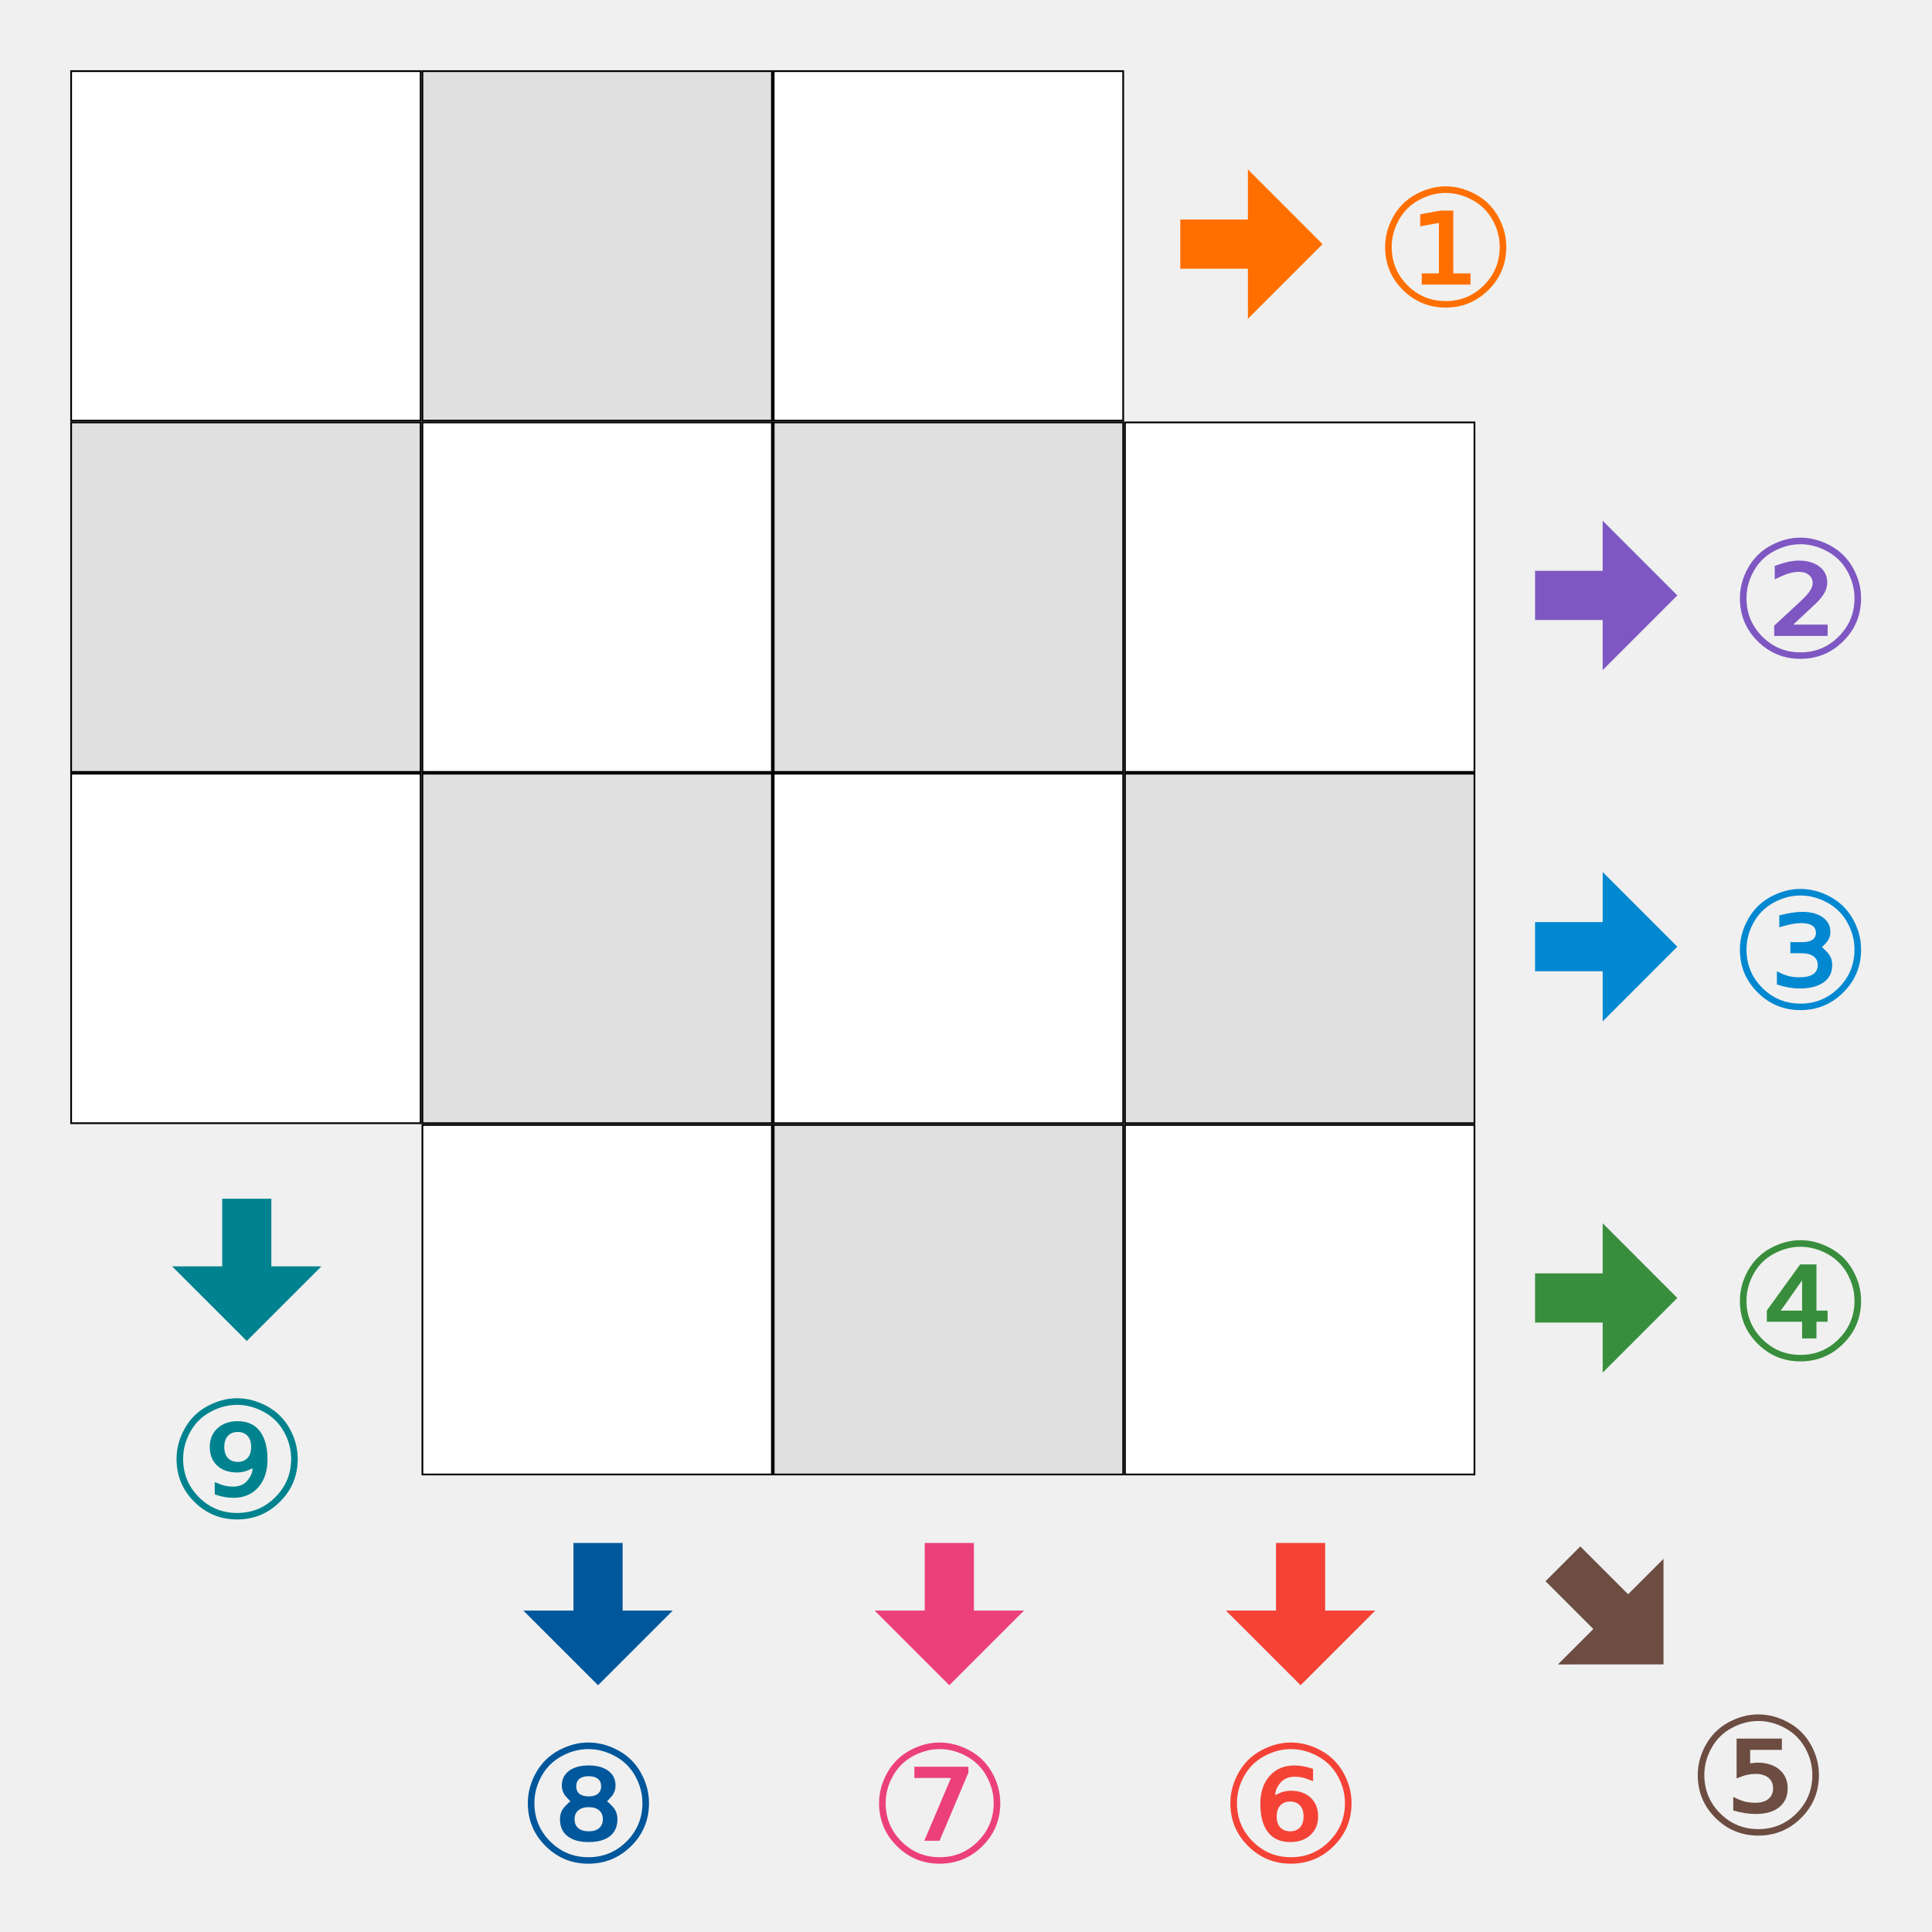
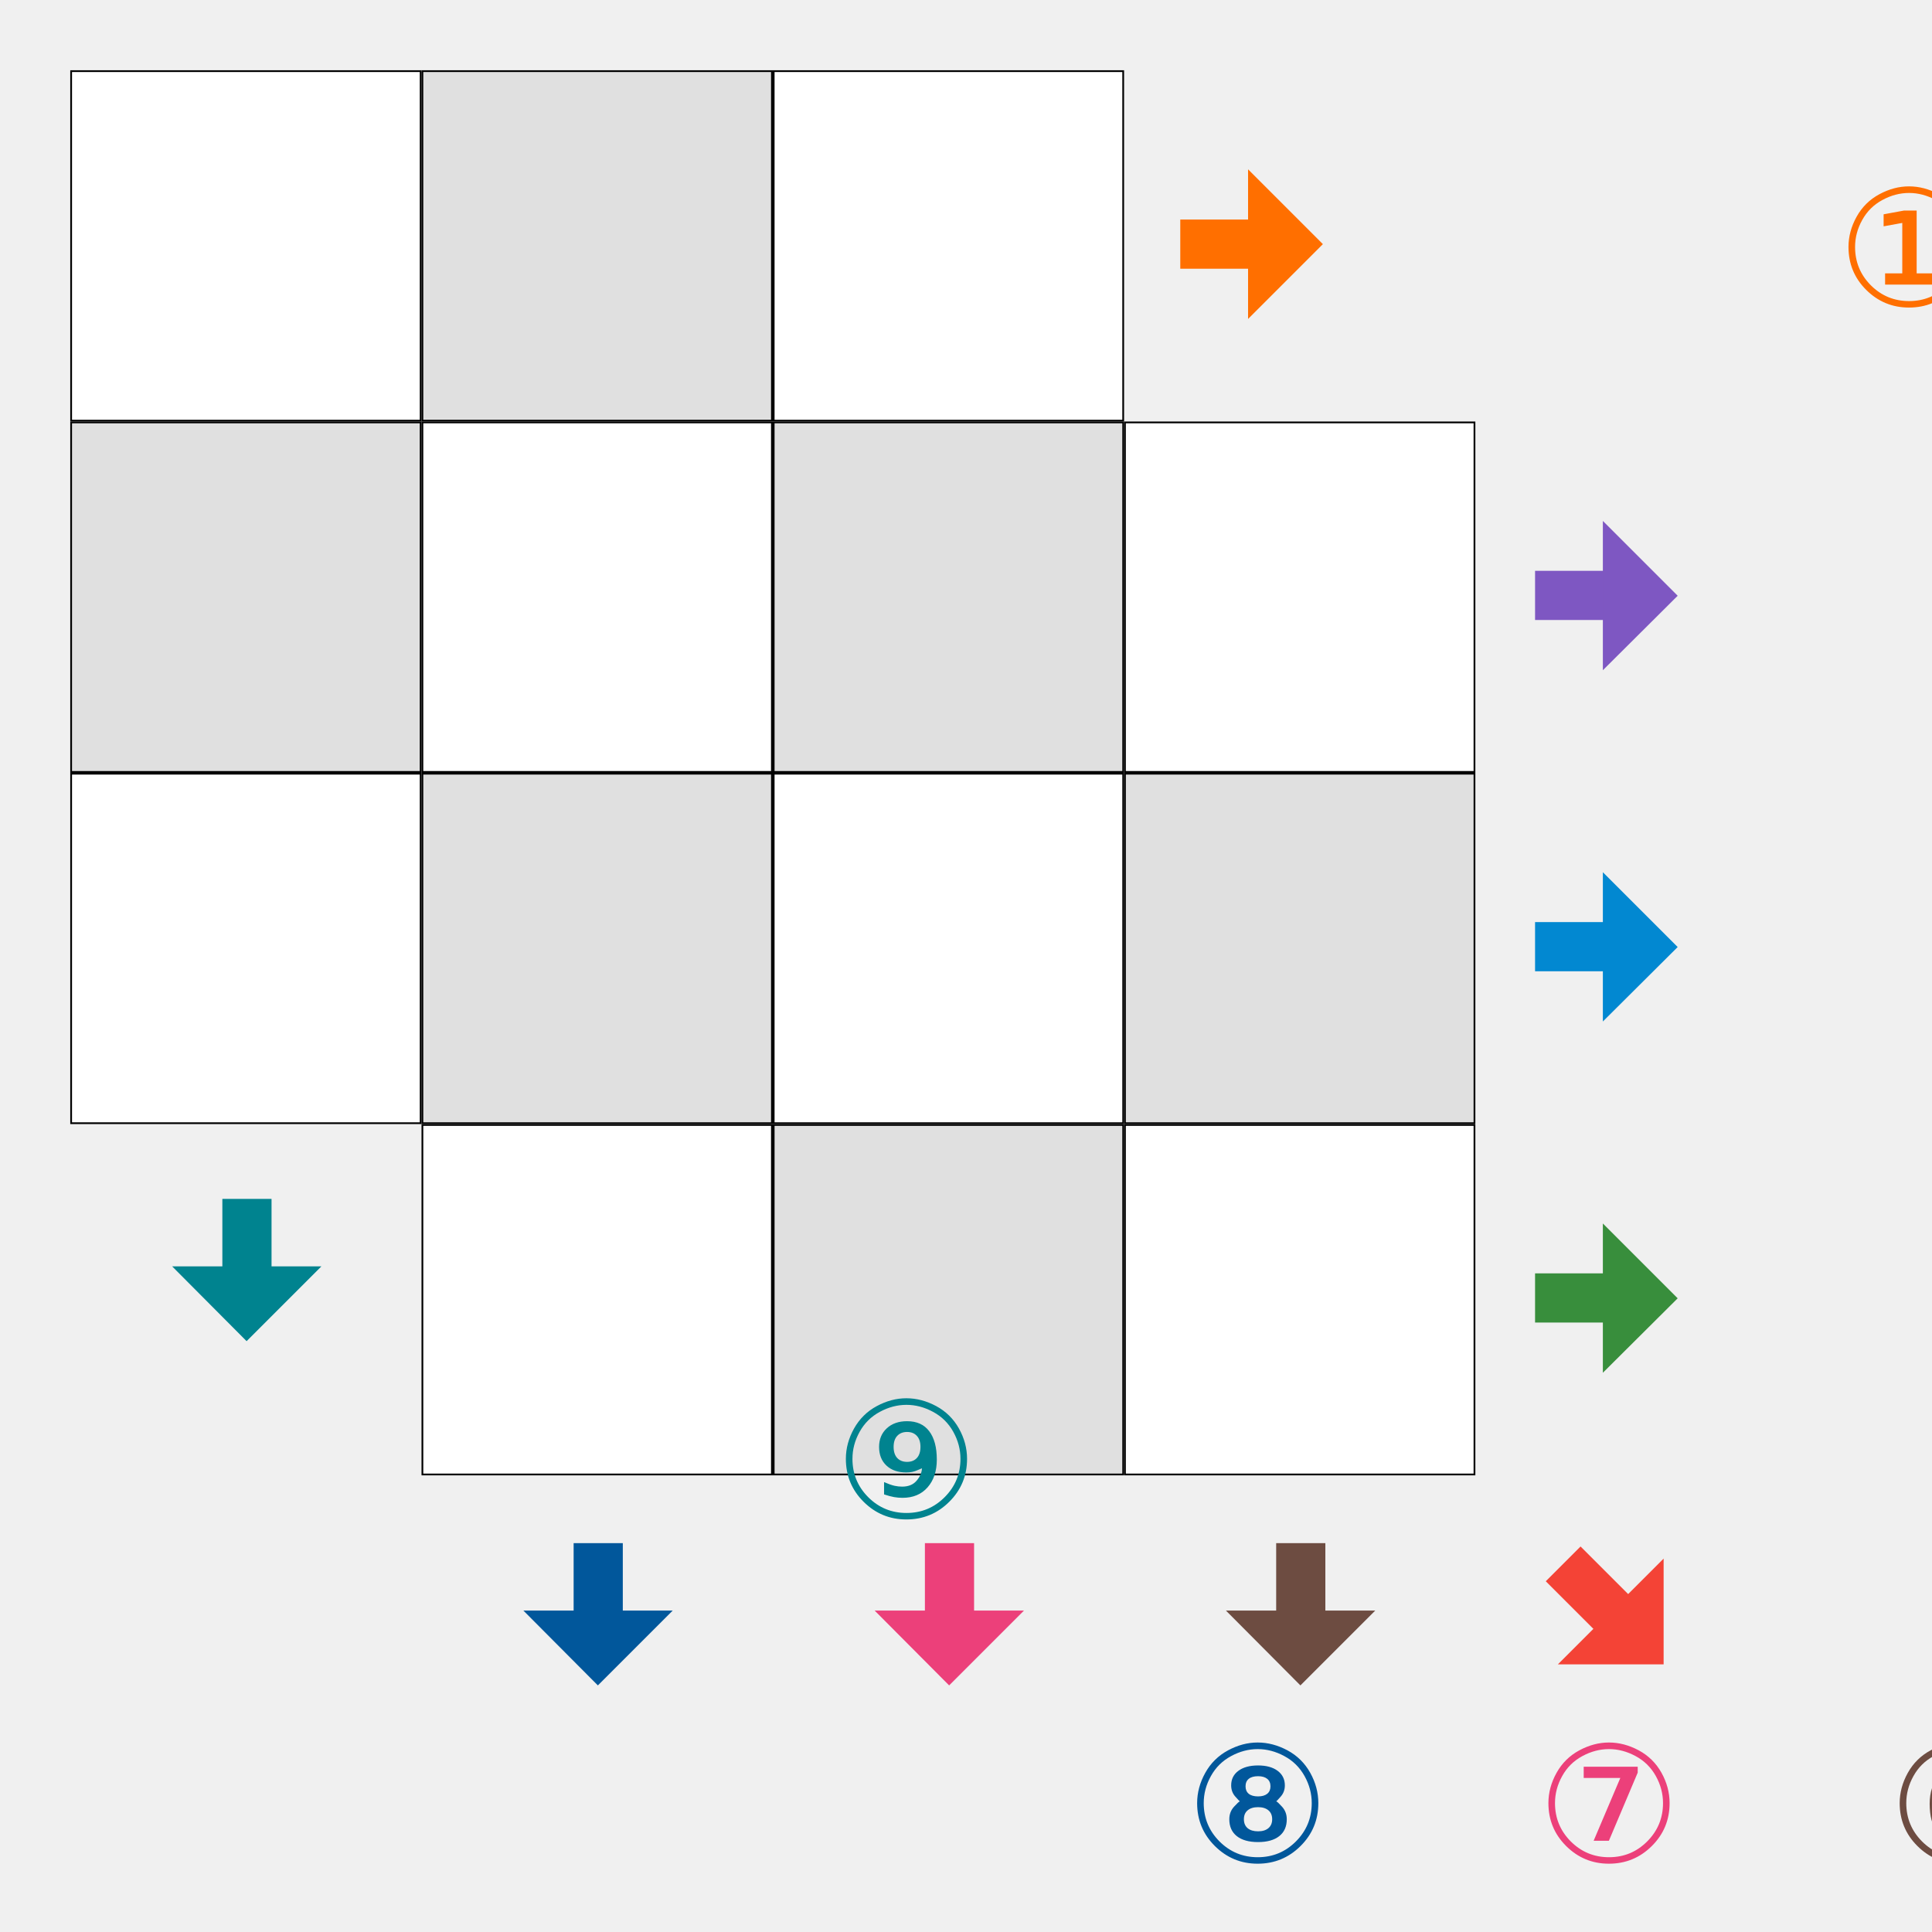
- <svg xmlns="http://www.w3.org/2000/svg" viewBox="0 0 550 550">
-   <path fill="#fff" d="M20.25 20.25h99.5v99.5h-99.5z" />
+ <svg xmlns="http://www.w3.org/2000/svg" version="1.1" id="レイヤー_1" x="0" y="0" viewBox="0 0 550 550" xml:space="preserve">
+   <style>
+         .st0{fill:#fff}.st1{fill:#e0e0e0}.st3{fill:#ff6f00}.st4{font-family:'NotoSansCJKjp-Bold-90ms-RKSJ-H'}.st5{font-size:46.109px}.st7{fill:#7e57c2}.st9{fill:#0288d1}.st11{fill:#388e3c}.st12{fill:#f44336}.st15{fill:#6d4c41}.st17{fill:#ec407a}.st19{fill:#01579b}.st21{fill:#00838f}
+     </style>
+   <path class="st0" d="M20.3 20.3h99.5v99.5H20.3V20.3z" />
  <path d="M119.5 20.5v99h-99v-99h99m.5-.5H20v100h100V20z" />
-   <path fill="#e0e0e0" d="M120.25 20.25h99.5v99.5h-99.5z" />
+   <path class="st1" d="M120.3 20.3h99.5v99.5h-99.5V20.3z" />
  <path d="M219.5 20.5v99h-99v-99h99m.5-.5H120v100h100V20z" />
-   <path fill="#e0e0e0" d="M20.25 120.25h99.5v99.5h-99.5z" />
+   <path class="st1" d="M20.3 120.3h99.5v99.5H20.3v-99.5z" />
  <path d="M119.5 120.5v99h-99v-99h99m.5-.5H20v100h100V120z" />
-   <path fill="#fff" d="M120.25 120.25h99.5v99.5h-99.5z" />
+   <path class="st0" d="M120.3 120.3h99.5v99.5h-99.5v-99.5z" />
  <path d="M219.5 120.5v99h-99v-99h99m.5-.5H120v100h100V120z" />
-   <path fill="#fff" d="M220.25 20.25h99.5v99.5h-99.5z" />
+   <path class="st0" d="M220.3 20.3h99.5v99.5h-99.5V20.3z" />
  <path d="M319.5 20.5v99h-99v-99h99m.5-.5H220v100h100V20z" />
-   <path fill="#e0e0e0" d="M220.25 120.25h99.5v99.5h-99.5z" />
+   <path class="st1" d="M220.3 120.3h99.5v99.5h-99.5v-99.5z" />
  <path d="M319.5 120.5v99h-99v-99h99m.5-.5H220v100h100V120z" />
-   <path fill="#fff" d="M320.25 120.25h99.5v99.5h-99.5z" />
+   <path class="st0" d="M320.3 120.3h99.5v99.5h-99.5v-99.5z" />
  <path d="M419.5 120.5v99h-99v-99h99m.5-.5H320v100h100V120z" />
-   <path fill="#fff" d="M20.25 220.25h99.5v99.5h-99.5z" />
+   <path class="st0" d="M20.3 220.3h99.5v99.5H20.3v-99.5z" />
  <path d="M119.5 220.5v99h-99v-99h99m.5-.5H20v100h100V220z" />
-   <path fill="#e0e0e0" d="M120.25 220.25h99.5v99.5h-99.5z" />
+   <path class="st1" d="M120.3 220.3h99.5v99.5h-99.5v-99.5z" />
  <path d="M219.5 220.5v99h-99v-99h99m.5-.5H120v100h100V220z" />
-   <path fill="#fff" d="M120.25 320.25h99.5v99.5h-99.5z" />
+   <path class="st0" d="M120.3 320.3h99.5v99.5h-99.5v-99.5z" />
  <path d="M219.5 320.5v99h-99v-99h99m.5-.5H120v100h100V320z" />
-   <path fill="#fff" d="M220.25 220.25h99.5v99.5h-99.5z" />
+   <path class="st0" d="M220.3 220.3h99.5v99.5h-99.5v-99.5z" />
  <path d="M319.5 220.5v99h-99v-99h99m.5-.5H220v100h100V220z" />
-   <path fill="#e0e0e0" d="M320.25 220.25h99.5v99.5h-99.5z" />
+   <path class="st1" d="M320.3 220.3h99.5v99.5h-99.5v-99.5z" />
  <path d="M419.5 220.5v99h-99v-99h99m.5-.5H320v100h100V220z" />
+   <path class="st1" d="M220.3 320.3h99.5v99.5h-99.5v-99.5z" />
+   <path d="M319.5 320.5v99h-99v-99h99m.5-.5H220v100h100V320z" />
+   <path class="st0" d="M320.3 320.3h99.5v99.5h-99.5v-99.5z" />
+   <path d="M419.5 320.5v99h-99v-99h99m.5-.5H320v100h100V320z" />
+   <path d="M358.1 69.5H336" fill="none" stroke="#ff6f00" stroke-width="14" stroke-miterlimit="10" />
+   <path class="st3" d="M355.3 90.8V48.2l21.3 21.3-21.3 21.3z" />
+   <text transform="translate(390.89 87.102)" class="st3 st4 st5">
+         ①
+     </text>
+   <path d="M459.1 169.5H437" fill="none" stroke="#7e57c2" stroke-width="14" stroke-miterlimit="10" />
+   <path class="st7" d="M456.3 190.8v-42.5l21.3 21.3-21.3 21.2z" />
+   <text transform="translate(491.89 187.102)" class="st7 st4 st5">
+         ②
+     </text>
+   <path d="M459.1 269.5H437" fill="none" stroke="#0288d1" stroke-width="14" stroke-miterlimit="10" />
+   <path class="st9" d="M456.3 290.8v-42.5l21.3 21.3-21.3 21.2z" />
+   <text transform="translate(491.89 287.102)" class="st9 st4 st5">
+         ③
+     </text>
  <g>
-     <path fill="#e0e0e0" d="M220.25 320.25h99.5v99.5h-99.5z" />
-     <path d="M319.5 320.5v99h-99v-99h99m.5-.5H220v100h100V320z" />
-   </g>
-   <g>
-     <path fill="#fff" d="M320.25 320.25h99.5v99.5h-99.5z" />
-     <path d="M419.5 320.5v99h-99v-99h99m.5-.5H320v100h100V320z" />
-   </g>
-   <g>
-     <path fill="none" stroke="#ff6f00" stroke-width="14" stroke-miterlimit="10" d="M358.1 69.5H336" />
-     <path fill="#ff6f00" d="M355.25 90.76V48.24L376.5 69.5z" />
-     <text transform="translate(390.89 87.102)" fill="#ff6f00" font-family="NotoSansCJKjp-Bold-90ms-RKSJ-H" font-size="46.109">
-             ①
-         </text>
-   </g>
-   <g>
-     <path fill="none" stroke="#7e57c2" stroke-width="14" stroke-miterlimit="10" d="M459.1 169.5H437" />
-     <path fill="#7e57c2" d="M456.25 190.76v-42.52l21.25 21.26z" />
-     <text transform="translate(491.89 187.102)" fill="#7e57c2" font-family="NotoSansCJKjp-Bold-90ms-RKSJ-H" font-size="46.109">
-             ②
-         </text>
-   </g>
-   <g>
-     <path fill="none" stroke="#0288d1" stroke-width="14" stroke-miterlimit="10" d="M459.1 269.5H437" />
-     <path fill="#0288d1" d="M456.25 290.76v-42.52l21.25 21.26z" />
-     <text transform="translate(491.89 287.102)" fill="#0288d1" font-family="NotoSansCJKjp-Bold-90ms-RKSJ-H" font-size="46.109">
-             ③
-         </text>
-   </g>
-   <g>
-     <path fill="none" stroke="#388e3c" stroke-width="14" stroke-miterlimit="10" d="M459.1 369.5H437" />
-     <path fill="#388e3c" d="M456.25 390.76v-42.52l21.25 21.26z" />
-     <text transform="translate(491.89 387.102)" fill="#388e3c" font-family="NotoSansCJKjp-Bold-90ms-RKSJ-H" font-size="46.109">
+     <path d="M459.1 369.5H437" fill="none" stroke="#388e3c" stroke-width="14" stroke-miterlimit="10" />
+     <path class="st11" d="M456.3 390.8v-42.5l21.3 21.3-21.3 21.2z" />
+     <text transform="translate(491.89 387.102)" class="st11 st4 st5">
            ④
        </text>
  </g>
  <g>
-     <text transform="translate(479.89 522.102)" fill="#6d4c41" font-family="NotoSansCJKjp-Bold-90ms-RKSJ-H" font-size="46.109">
+     <text transform="translate(479.89 522.102)" class="st12 st4 st5">
            ⑤
        </text>
-     <path fill="none" stroke="#6d4c41" stroke-width="14" stroke-miterlimit="10" d="M460.56 460.81l-15.63-15.63" />
-     <path fill="#6d4c41" d="M443.51 473.83l30.06-30.07v30.06z" />
+     <path d="M460.6 460.8L445 445.2" fill="none" stroke="#f44336" stroke-width="14" stroke-miterlimit="10" />
+     <path class="st12" d="M443.5 473.8l30.1-30.1v30.1h-30.1z" />
  </g>
  <g>
-     <path fill="none" stroke="#f44336" stroke-width="14" stroke-miterlimit="10" d="M370.25 461.35v-22.1" />
-     <path fill="#f44336" d="M348.99 458.5h42.52l-21.26 21.25z" />
-     <text transform="translate(346.836 530.102)" fill="#f44336" font-family="NotoSansCJKjp-Bold-90ms-RKSJ-H" font-size="46.109">
+     <path d="M370.3 461.4v-22.1" fill="none" stroke="#6d4c41" stroke-width="14" stroke-miterlimit="10" />
+     <path class="st15" d="M349 458.5h42.5l-21.3 21.3-21.2-21.3z" />
+     <text transform="translate(346.836 530.102)" class="st15 st4 st5">
            ⑥
        </text>
  </g>
  <g>
-     <path fill="none" stroke="#ec407a" stroke-width="14" stroke-miterlimit="10" d="M270.25 461.35v-22.1" />
-     <path fill="#ec407a" d="M248.99 458.5h42.52l-21.26 21.25z" />
-     <text transform="translate(246.836 530.102)" fill="#ec407a" font-family="NotoSansCJKjp-Bold-90ms-RKSJ-H" font-size="46.109">
+     <path d="M270.3 461.4v-22.1" fill="none" stroke="#ec407a" stroke-width="14" stroke-miterlimit="10" />
+     <path class="st17" d="M249 458.5h42.5l-21.3 21.3-21.2-21.3z" />
+     <text transform="translate(246.836 530.102)" class="st17 st4 st5">
            ⑦
        </text>
  </g>
  <g>
-     <path fill="none" stroke="#01579b" stroke-width="14" stroke-miterlimit="10" d="M170.25 461.35v-22.1" />
-     <path fill="#01579b" d="M148.99 458.5h42.52l-21.26 21.25z" />
-     <text transform="translate(146.836 530.102)" fill="#01579b" font-family="NotoSansCJKjp-Bold-90ms-RKSJ-H" font-size="46.109">
+     <path d="M170.3 461.4v-22.1" fill="none" stroke="#01579b" stroke-width="14" stroke-miterlimit="10" />
+     <path class="st19" d="M149 458.5h42.5l-21.3 21.3-21.2-21.3z" />
+     <text transform="translate(146.836 530.102)" class="st19 st4 st5">
            ⑧
        </text>
  </g>
  <g>
-     <path fill="none" stroke="#00838f" stroke-width="14" stroke-miterlimit="10" d="M70.25 363.35v-22.1" />
-     <path fill="#00838f" d="M48.99 360.5h42.52l-21.26 21.25z" />
-     <text transform="translate(46.836 432.102)" fill="#00838f" font-family="NotoSansCJKjp-Bold-90ms-RKSJ-H" font-size="46.109">
+     <path d="M70.3 363.4v-22.1" fill="none" stroke="#00838f" stroke-width="14" stroke-miterlimit="10" />
+     <path class="st21" d="M49 360.5h42.5l-21.3 21.3L49 360.5z" />
+     <text transform="translate(46.836 432.102)" class="st21 st4 st5">
            ⑨
        </text>
  </g>
</svg>
